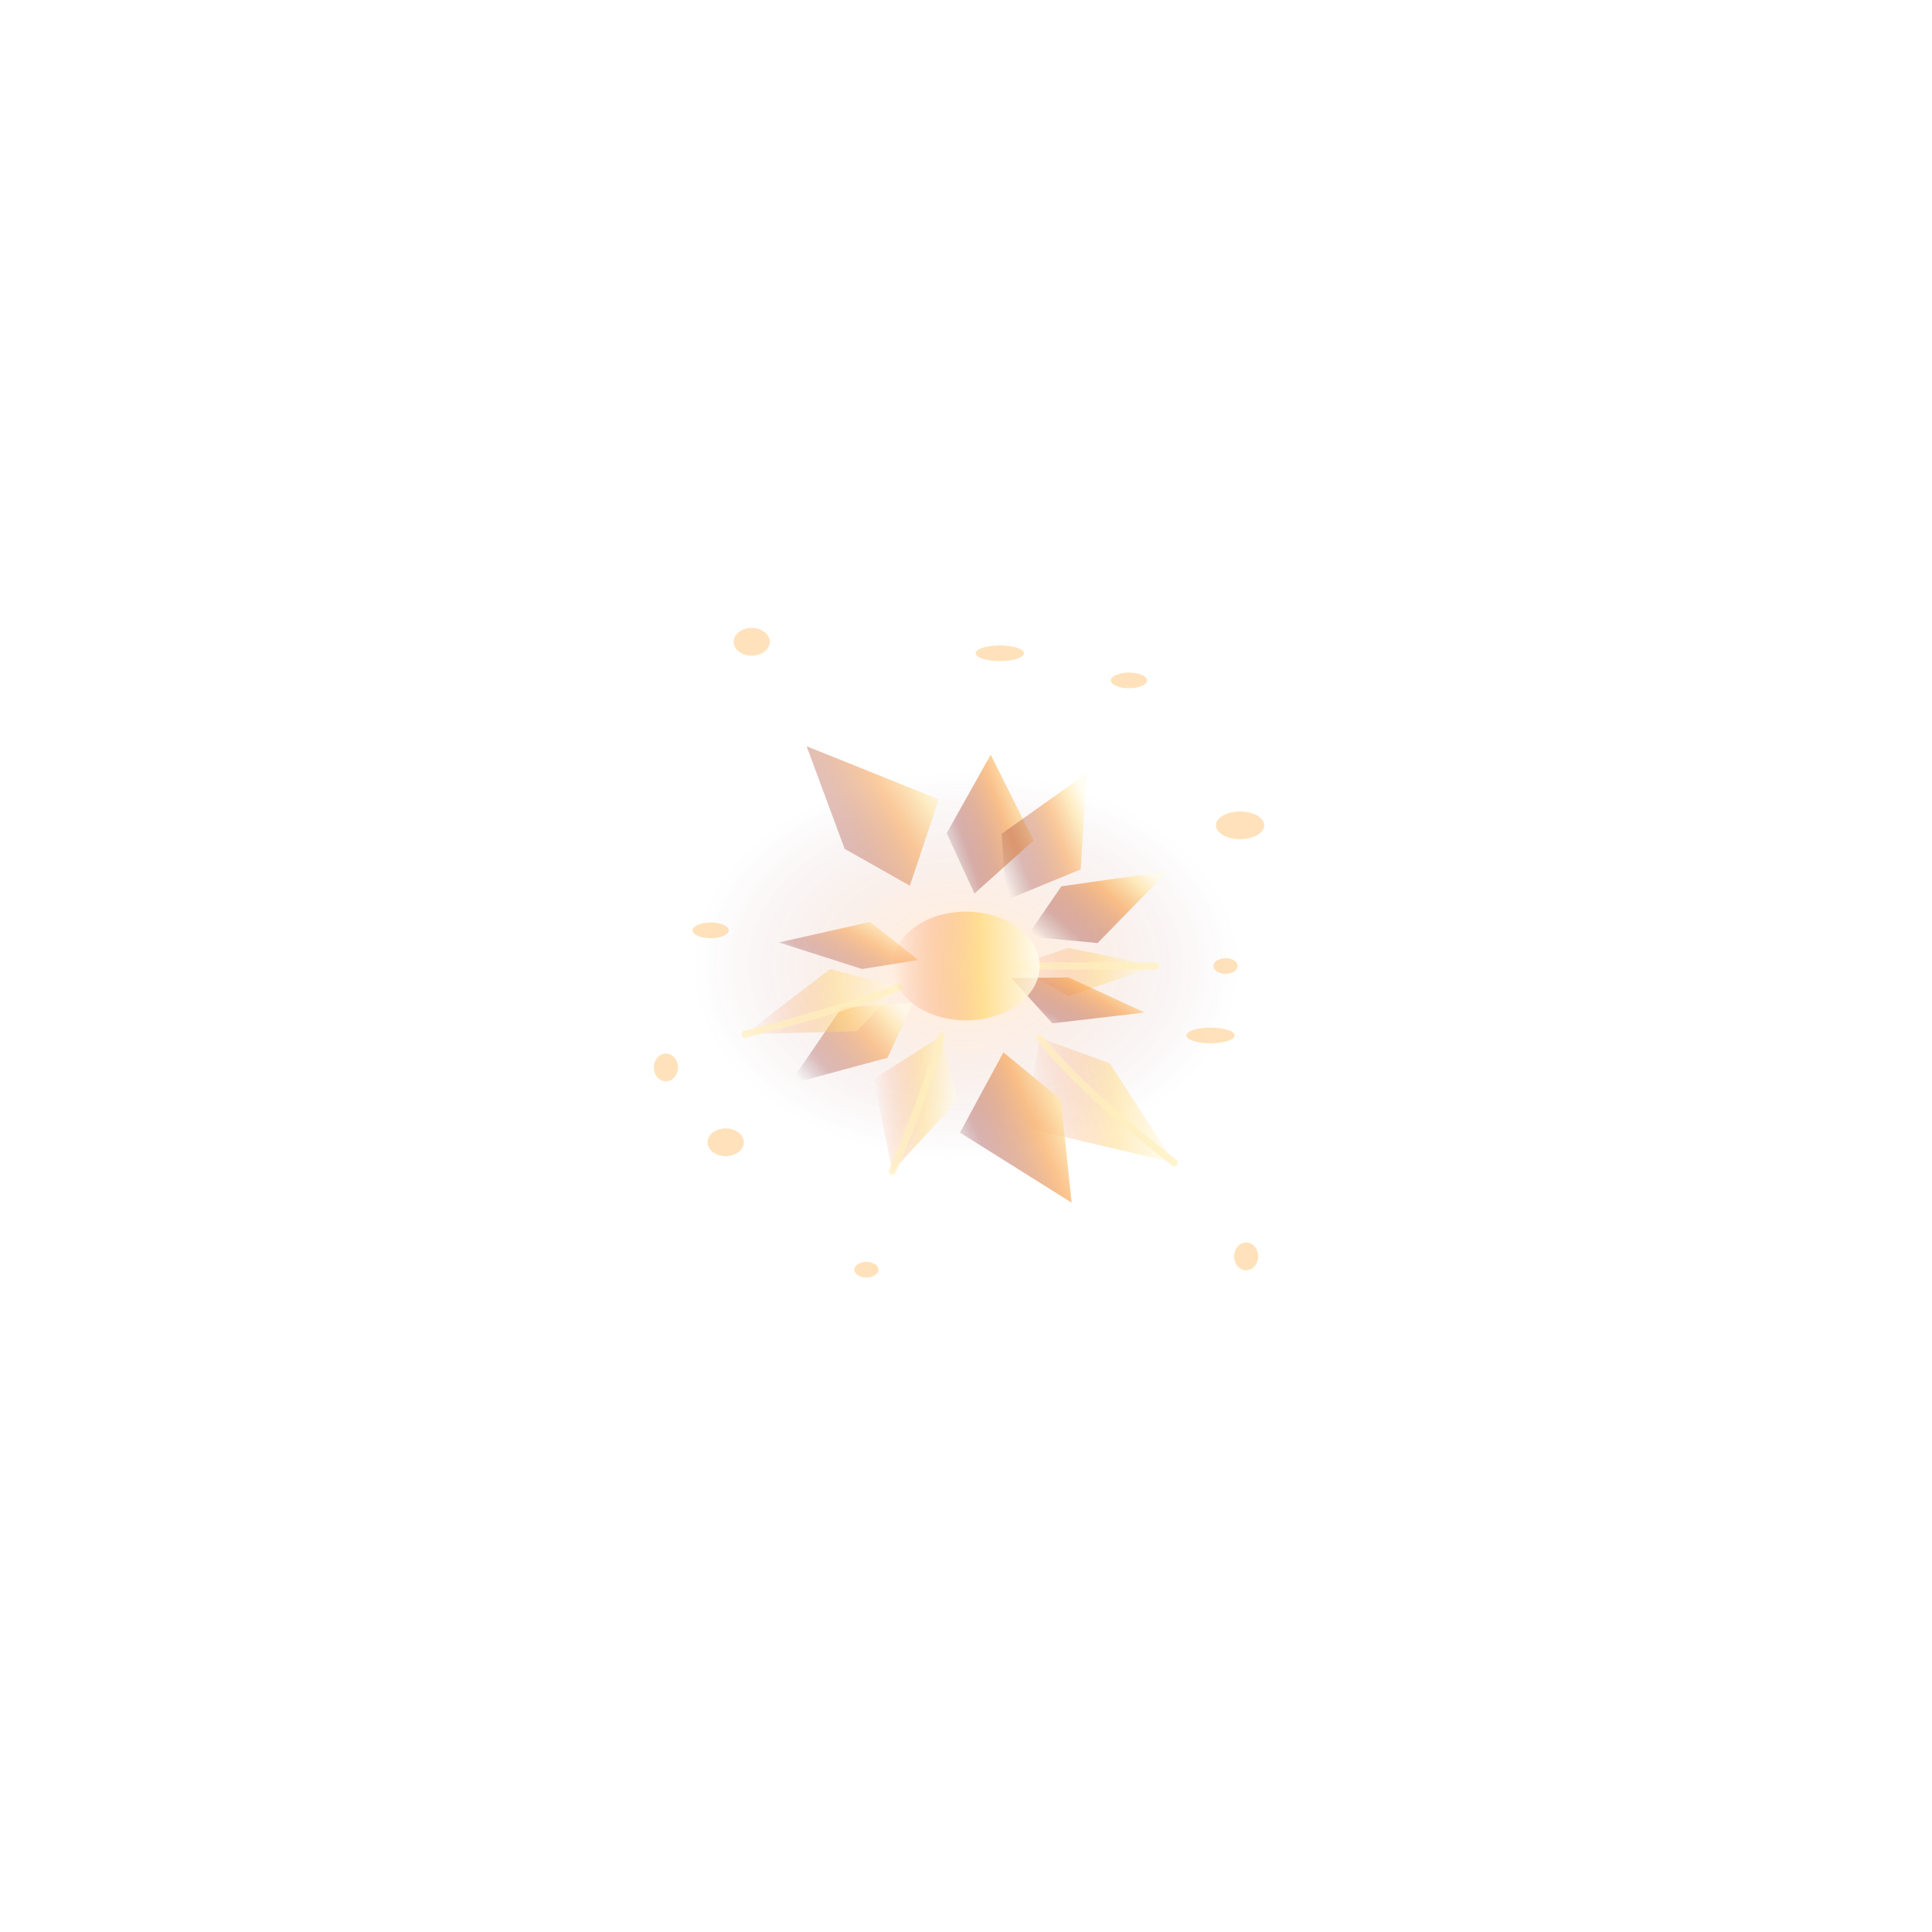
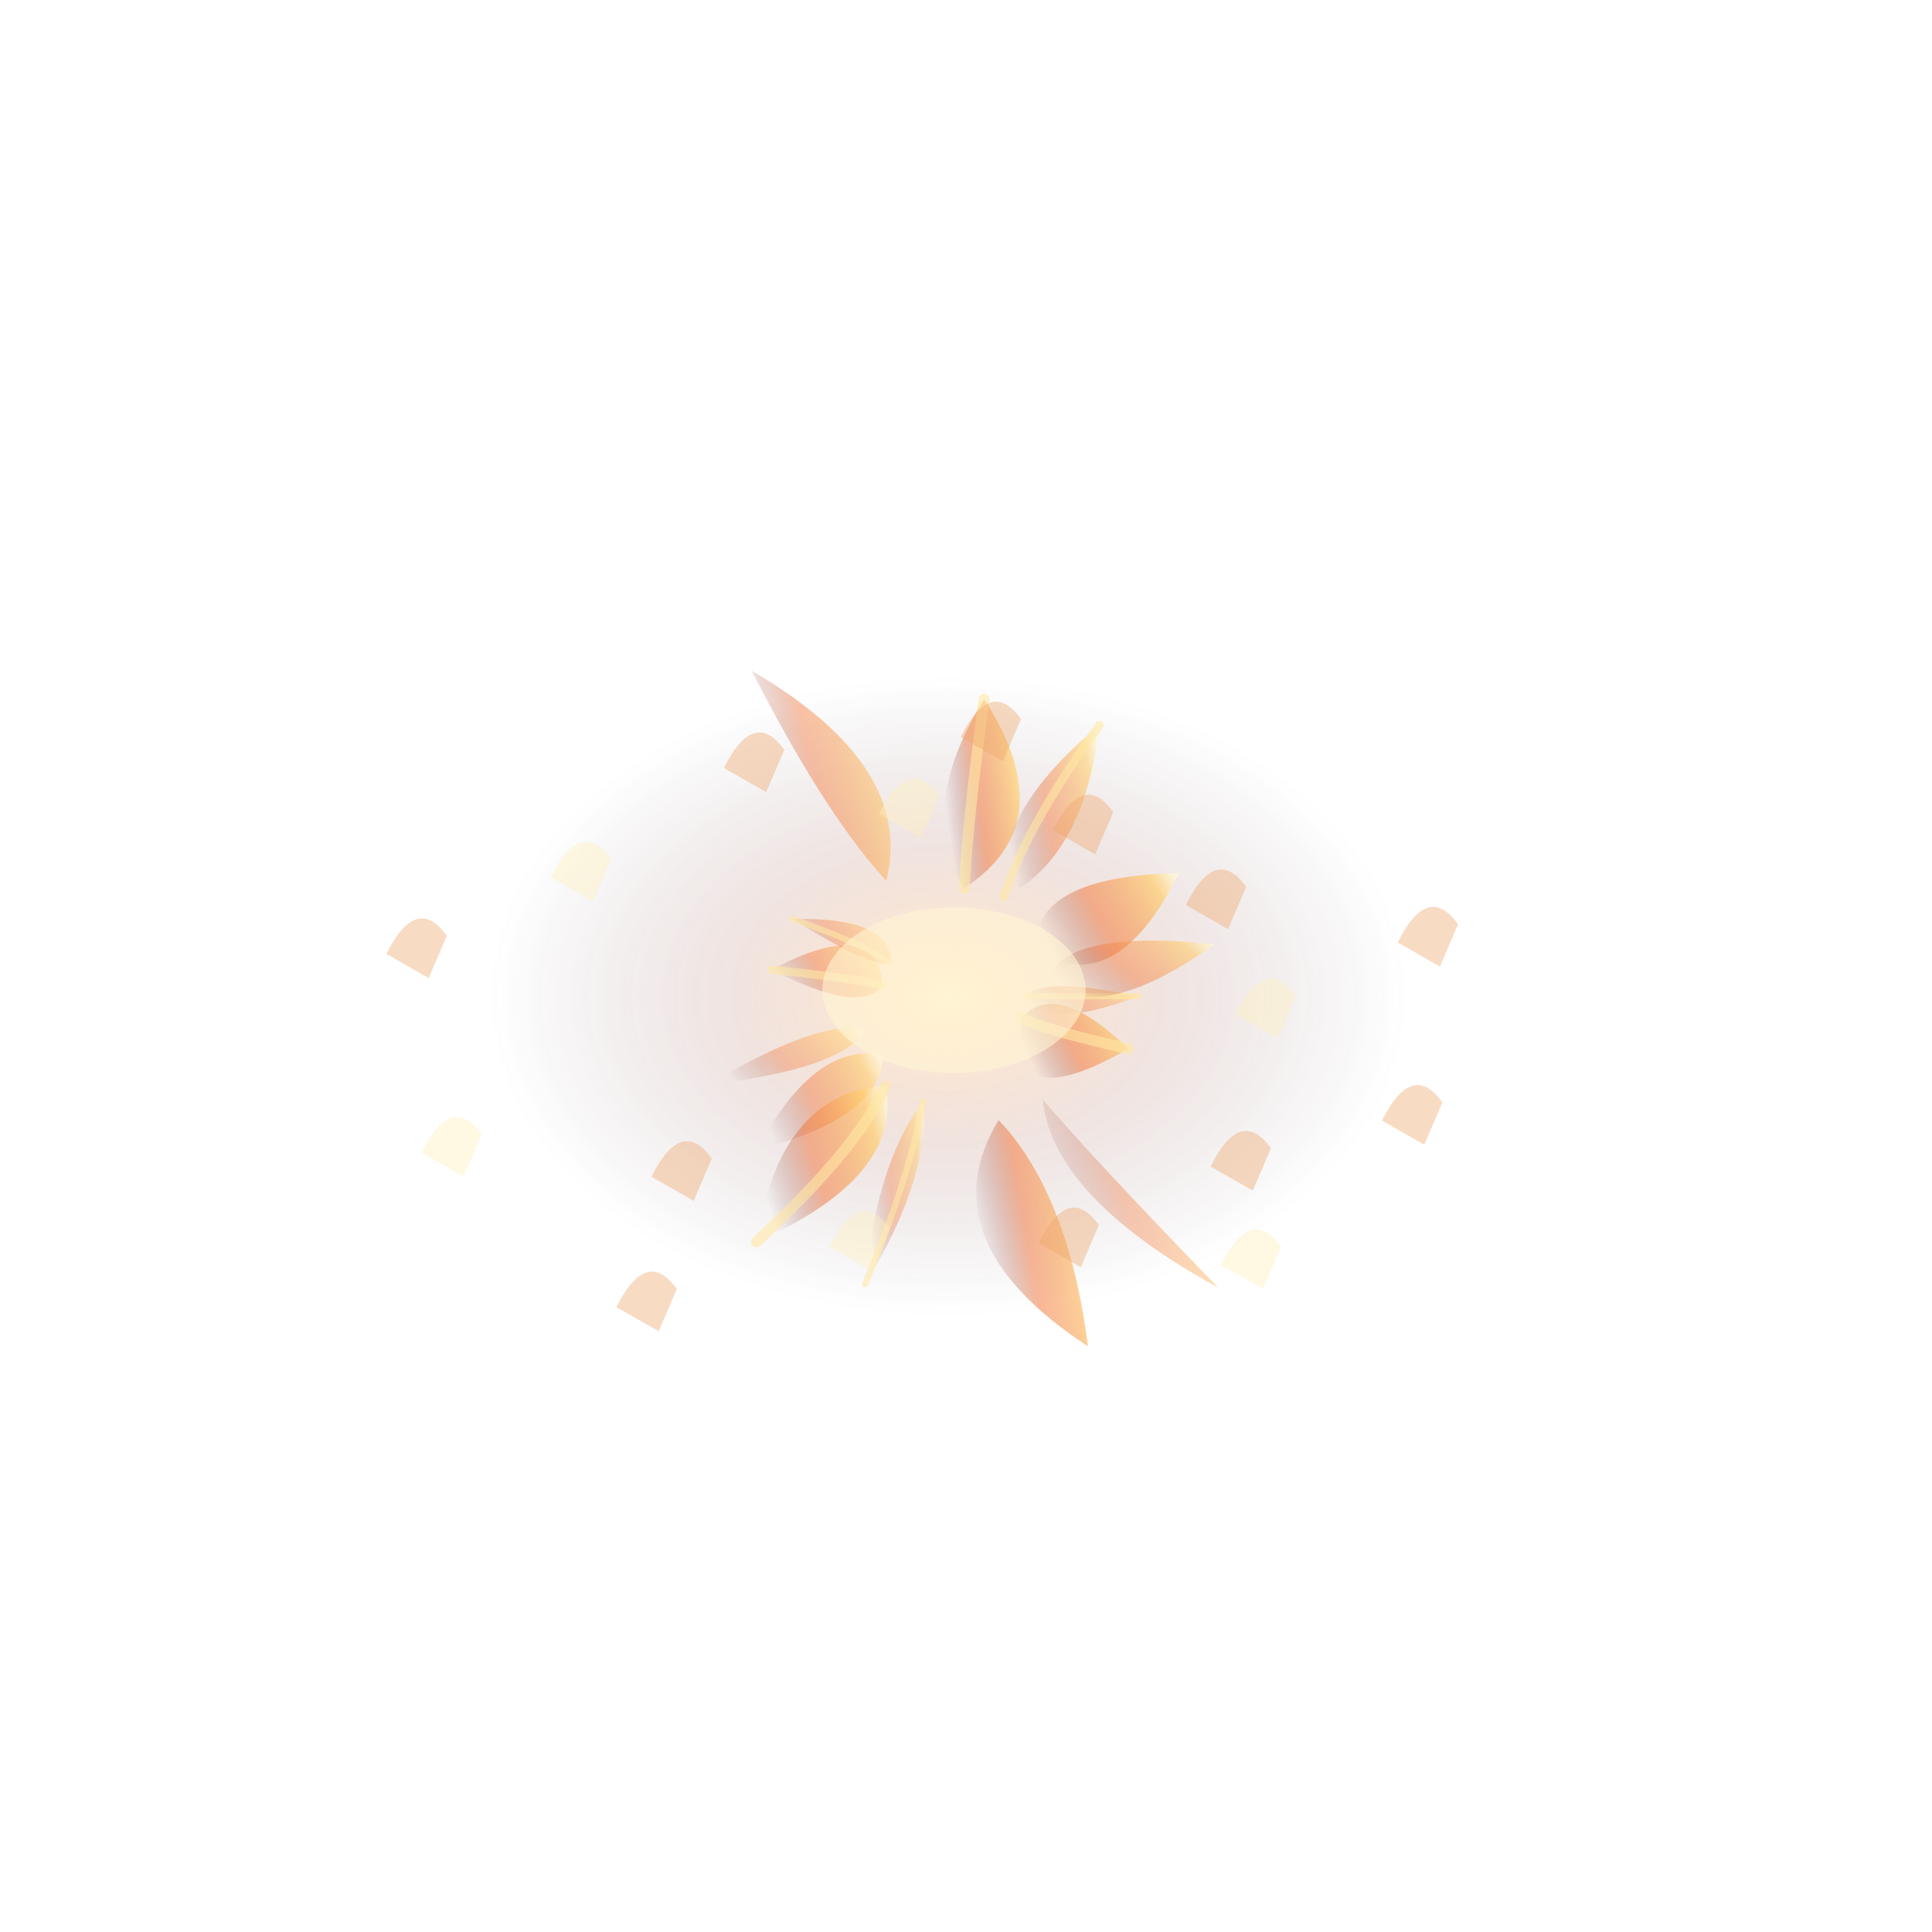
<svg xmlns="http://www.w3.org/2000/svg" width="320" height="320" viewBox="0 0 320 320">
  <defs>
-     <linearGradient id="fire" x1="0%" y1="80%" x2="100%" y2="23%">
-       <stop offset="0" stop-color="#451f35" stop-opacity="0" />
-       <stop offset=".23" stop-color="#9c3a35" stop-opacity=".53" />
-       <stop offset=".64" stop-color="#f89d46" stop-opacity=".88" />
-       <stop offset=".86" stop-color="#ffe5a1" />
-       <stop offset="1" stop-color="#fffbea" />
+     <linearGradient id="strike" x1="0%" y1="50%" x2="100%" y2="15%">
+       <stop offset="0" stop-color="#6c3c4b" stop-opacity="0" />
+       <stop offset=".4" stop-color="#f2773d" stop-opacity=".75" />
+       <stop offset=".86" stop-color="#ffce6e" />
+       <stop offset="1" stop-color="#fffad4" />
    </linearGradient>
-     <linearGradient id="hot" x1="0%" y1="40%" x2="100%" y2="38%">
-       <stop offset="0" stop-color="#f36b40" stop-opacity="0" />
-       <stop offset=".6" stop-color="#ffdb81" />
-       <stop offset="1" stop-color="#fffef1" />
-     </linearGradient>
-     <radialGradient id="mist">
-       <stop offset="0" stop-color="#ffdd92" stop-opacity=".56" />
-       <stop offset=".28" stop-color="#ff9e50" stop-opacity=".28" />
-       <stop offset="1" stop-color="#7d3445" stop-opacity="0" />
+     <radialGradient id="sm">
+       <stop offset="0" stop-color="#ffeab0" stop-opacity=".67" />
+       <stop offset=".18" stop-color="#faad68" stop-opacity=".36" />
+       <stop offset=".53" stop-color="#9e594c" stop-opacity=".19" />
+       <stop offset="1" stop-color="#4a3c46" stop-opacity="0" />
    </radialGradient>
  </defs>
-   <ellipse cx="160" cy="160" rx="44.9" ry="32.1" fill="url(#mist)" opacity="0.6" />
-   <path d="M168.0 160.0 L177.0 165.0 L191.4 160.0 L177.0 157.0 Z" fill="url(#hot)" opacity="0.5" />
-   <path d="M168.0 160.0 Q177.0 160.0 191.4 160.0" fill="none" stroke="#fff0be" stroke-width="1.2" stroke-linecap="round" opacity="0.7" />
-   <path d="M151.2 166.1 L139.4 166.9 L130.7 179.6 L147.0 175.2 Z" fill="url(#fire)" opacity="0.6" />
-   <path d="M161.4 148.0 L171.2 139.2 L164.1 125.0 L156.8 138.0 Z" fill="url(#fire)" opacity="0.7" />
-   <path d="M172.2 171.9 L169.9 186.8 L194.5 192.6 L183.8 176.1 Z" fill="url(#hot)" opacity="0.5" />
-   <path d="M172.2 171.9 Q178.6 180.1 194.5 192.6" fill="none" stroke="#fff0be" stroke-width="1.2" stroke-linecap="round" opacity="0.7" />
-   <path d="M152.1 159.0 L144.1 152.7 L129.0 156.1 L142.8 160.5 Z" fill="url(#fire)" opacity="0.6" />
-   <path d="M170.1 155.1 L181.8 156.2 L193.4 144.3 L175.8 146.8 Z" fill="url(#fire)" opacity="0.7" />
-   <path d="M155.9 171.6 L144.7 178.7 L147.8 194.0 L158.6 182.3 Z" fill="url(#hot)" opacity="0.5" />
-   <path d="M155.9 171.6 Q153.4 180.9 147.8 194.0" fill="none" stroke="#fff0be" stroke-width="1.2" stroke-linecap="round" opacity="0.7" />
-   <path d="M150.7 146.7 L155.5 132.4 L133.6 123.6 L139.9 140.6 Z" fill="url(#fire)" opacity="0.6" />
-   <path d="M167.5 162.0 L174.3 169.5 L189.6 167.7 L177.0 161.9 Z" fill="url(#fire)" opacity="0.7" />
-   <path d="M148.9 163.5 L137.5 160.5 L123.4 171.3 L141.9 170.8 Z" fill="url(#hot)" opacity="0.5" />
-   <path d="M148.9 163.5 Q140.2 167.0 123.4 171.3" fill="none" stroke="#fff0be" stroke-width="1.2" stroke-linecap="round" opacity="0.7" />
-   <path d="M166.6 149.1 L179.0 144.0 L180.0 128.1 L165.9 138.1 Z" fill="url(#fire)" opacity="0.6" />
-   <path d="M166.2 174.3 L159.0 187.6 L177.5 199.2 L175.7 182.1 Z" fill="url(#fire)" opacity="0.7" />
-   <ellipse cx="203.0" cy="160.0" rx="2.0" ry="1.3" fill="#ffc678" opacity="0.5" />
-   <ellipse cx="120.2" cy="189.2" rx="3.0" ry="2.3" fill="#ffc678" opacity="0.5" />
-   <ellipse cx="165.6" cy="108.2" rx="4.0" ry="1.3" fill="#ffc678" opacity="0.5" />
-   <ellipse cx="206.4" cy="208.1" rx="2.0" ry="2.3" fill="#ffc678" opacity="0.5" />
-   <ellipse cx="117.7" cy="154.1" rx="3.0" ry="1.3" fill="#ffc678" opacity="0.5" />
-   <ellipse cx="205.4" cy="136.7" rx="4.0" ry="2.3" fill="#ffc678" opacity="0.5" />
-   <ellipse cx="143.5" cy="210.3" rx="2.0" ry="1.3" fill="#ffc678" opacity="0.5" />
-   <ellipse cx="124.5" cy="106.3" rx="3.0" ry="2.3" fill="#ffc678" opacity="0.5" />
-   <ellipse cx="200.5" cy="171.5" rx="4.0" ry="1.3" fill="#ffc678" opacity="0.5" />
-   <ellipse cx="110.3" cy="176.8" rx="2.0" ry="2.3" fill="#ffc678" opacity="0.5" />
-   <ellipse cx="187.0" cy="112.7" rx="3.0" ry="1.3" fill="#ffc678" opacity="0.5" />
-   <ellipse cx="160" cy="160" rx="12.2" ry="9.0" fill="url(#hot)" opacity="0.8" />
+   <ellipse cx="157" cy="165" rx="75.8" ry="53.2" fill="url(#sm)" opacity="0.8" />
+   <path d="M 170.0 165.0 Q 172.7 171.0 188.6 165.0 Q 172.7 161.7 170.0 165.0 Z" fill="url(#strike)" opacity="0.5" />
+   <path d="M 170.0 165.0 Q 172.7 165.0 188.6 165.0" fill="none" stroke="#ffe7a4" stroke-width="1.0" stroke-linecap="round" opacity="0.6" />
+   <path d="M 146.2 174.7 Q 134.9 172.5 125.3 190.5 Q 146.4 185.0 146.2 174.7 Z" fill="url(#strike)" opacity="0.6" />
+   <path d="M 159.7 147.1 Q 176.3 136.3 163.0 115.8 Q 151.6 134.2 159.7 147.1 Z" fill="url(#strike)" opacity="0.7" />
+   <path d="M 159.7 147.1 Q 160.4 134.9 163.0 115.8" fill="none" stroke="#ffe7a4" stroke-width="1.8" stroke-linecap="round" opacity="0.6" />
+   <path d="M 172.7 182.1 Q 174.3 198.2 201.8 213.3 Q 181.6 192.5 172.7 182.1 Z" fill="url(#strike)" opacity="0.5" />
+   <path d="M 146.2 163.2 Q 145.4 151.4 127.8 160.6 Q 142.5 168.2 146.2 163.2 Z" fill="url(#strike)" opacity="0.6" />
+   <path d="M 146.2 163.2 Q 143.5 162.3 127.8 160.6" fill="none" stroke="#ffe7a4" stroke-width="1.4" stroke-linecap="round" opacity="0.6" />
+   <path d="M 171.5 157.2 Q 184.6 166.0 195.3 144.6 Q 171.1 145.1 171.5 157.2 Z" fill="url(#strike)" opacity="0.7" />
+   <path d="M 152.9 182.4 Q 145.1 192.7 143.3 212.7 Q 154.1 195.0 152.9 182.4 Z" fill="url(#strike)" opacity="0.5" />
+   <path d="M 152.9 182.4 Q 150.9 194.2 143.3 212.7" fill="none" stroke="#ffe7a4" stroke-width="1.0" stroke-linecap="round" opacity="0.6" />
+   <path d="M 146.8 145.9 Q 151.6 126.9 124.5 111.1 Q 136.6 134.8 146.8 145.9 Z" fill="url(#strike)" opacity="0.6" />
+   <path d="M 169.3 168.6 Q 166.5 185.4 186.9 173.7 Q 174.8 162.1 169.3 168.6 Z" fill="url(#strike)" opacity="0.7" />
+   <path d="M 169.3 168.6 Q 171.9 170.3 186.9 173.7" fill="none" stroke="#ffe7a4" stroke-width="1.8" stroke-linecap="round" opacity="0.6" />
+   <path d="M 143.3 170.6 Q 136.1 168.5 117.2 179.7 Q 139.7 177.0 143.3 170.6 Z" fill="url(#strike)" opacity="0.5" />
+   <path d="M 166.3 148.6 Q 179.6 142.1 182.1 120.1 Q 164.1 135.0 166.3 148.6 Z" fill="url(#strike)" opacity="0.6" />
+   <path d="M 166.3 148.6 Q 169.6 137.5 182.1 120.1" fill="none" stroke="#ffe7a4" stroke-width="1.4" stroke-linecap="round" opacity="0.6" />
+   <path d="M 165.4 185.5 Q 153.4 205.4 180.2 223.0 Q 177.0 197.8 165.4 185.5 Z" fill="url(#strike)" opacity="0.7" />
+   <path d="M 147.5 159.7 Q 148.1 151.9 131.3 152.2 Q 143.6 160.0 147.5 159.7 Z" fill="url(#strike)" opacity="0.5" />
+   <path d="M 147.5 159.7 Q 145.2 157.2 131.3 152.2" fill="none" stroke="#ffe7a4" stroke-width="1.0" stroke-linecap="round" opacity="0.6" />
+   <path d="M 173.6 161.7 Q 181.2 170.5 201.2 156.4 Q 177.4 153.9 173.6 161.7 Z" fill="url(#strike)" opacity="0.6" />
+   <path d="M 146.7 179.9 Q 129.1 180.9 125.3 205.7 Q 149.6 194.9 146.7 179.9 Z" fill="url(#strike)" opacity="0.7" />
+   <path d="M 146.7 179.9 Q 142.3 189.9 125.3 205.7" fill="none" stroke="#ffe7a4" stroke-width="1.8" stroke-linecap="round" opacity="0.6" />
+   <path d="M204.6 168.0 Q209.6 158.0 214.6 165.0 L211.6 172.0 Z" fill="#ffefbc" opacity="0.4" />
+   <path d="M107.9 194.9 Q112.9 184.9 117.9 191.9 L114.9 198.9 Z" fill="#eda46a" opacity="0.4" />
+   <path d="M159.1 122.1 Q164.1 112.1 169.1 119.1 L166.1 126.1 Z" fill="#eda46a" opacity="0.4" />
+   <path d="M202.2 209.5 Q207.2 199.5 212.2 206.5 L209.2 213.5 Z" fill="#ffefbc" opacity="0.4" />
+   <path d="M64.0 158.0 Q69.0 148.0 74.0 155.0 L71.0 162.0 Z" fill="#eda46a" opacity="0.4" />
+   <path d="M196.4 149.9 Q201.4 139.9 206.4 146.9 L203.4 153.9 Z" fill="#eda46a" opacity="0.4" />
+   <path d="M137.4 206.5 Q142.4 196.5 147.4 203.5 L144.4 210.5 Z" fill="#ffefbc" opacity="0.4" />
+   <path d="M119.9 127.2 Q124.9 117.2 129.9 124.2 L126.9 131.2 Z" fill="#eda46a" opacity="0.4" />
+   <path d="M228.9 185.6 Q233.9 175.6 238.9 182.6 L235.9 189.6 Z" fill="#eda46a" opacity="0.4" />
+   <path d="M69.8 190.9 Q74.8 180.9 79.8 187.9 L76.8 194.9 Z" fill="#ffefbc" opacity="0.4" />
+   <path d="M174.4 137.5 Q179.4 127.5 184.4 134.5 L181.4 141.5 Z" fill="#eda46a" opacity="0.4" />
+   <path d="M172.0 205.9 Q177.0 195.9 182.0 202.9 L179.0 209.9 Z" fill="#eda46a" opacity="0.4" />
+   <path d="M91.2 145.3 Q96.2 135.3 101.2 142.3 L98.2 149.3 Z" fill="#ffefbc" opacity="0.4" />
+   <path d="M231.5 156.1 Q236.5 146.1 241.5 153.1 L238.5 160.1 Z" fill="#eda46a" opacity="0.4" />
+   <path d="M102.1 216.5 Q107.1 206.5 112.1 213.5 L109.1 220.5 Z" fill="#eda46a" opacity="0.4" />
+   <path d="M145.6 134.8 Q150.6 124.8 155.6 131.8 L152.6 138.8 Z" fill="#ffefbc" opacity="0.4" />
+   <path d="M200.5 193.2 Q205.5 183.2 210.5 190.2 L207.5 197.2 Z" fill="#eda46a" opacity="0.4" />
+   <ellipse cx="158" cy="164" rx="21.8" ry="13.7" fill="#fff5d4" opacity="0.6" />
</svg>
